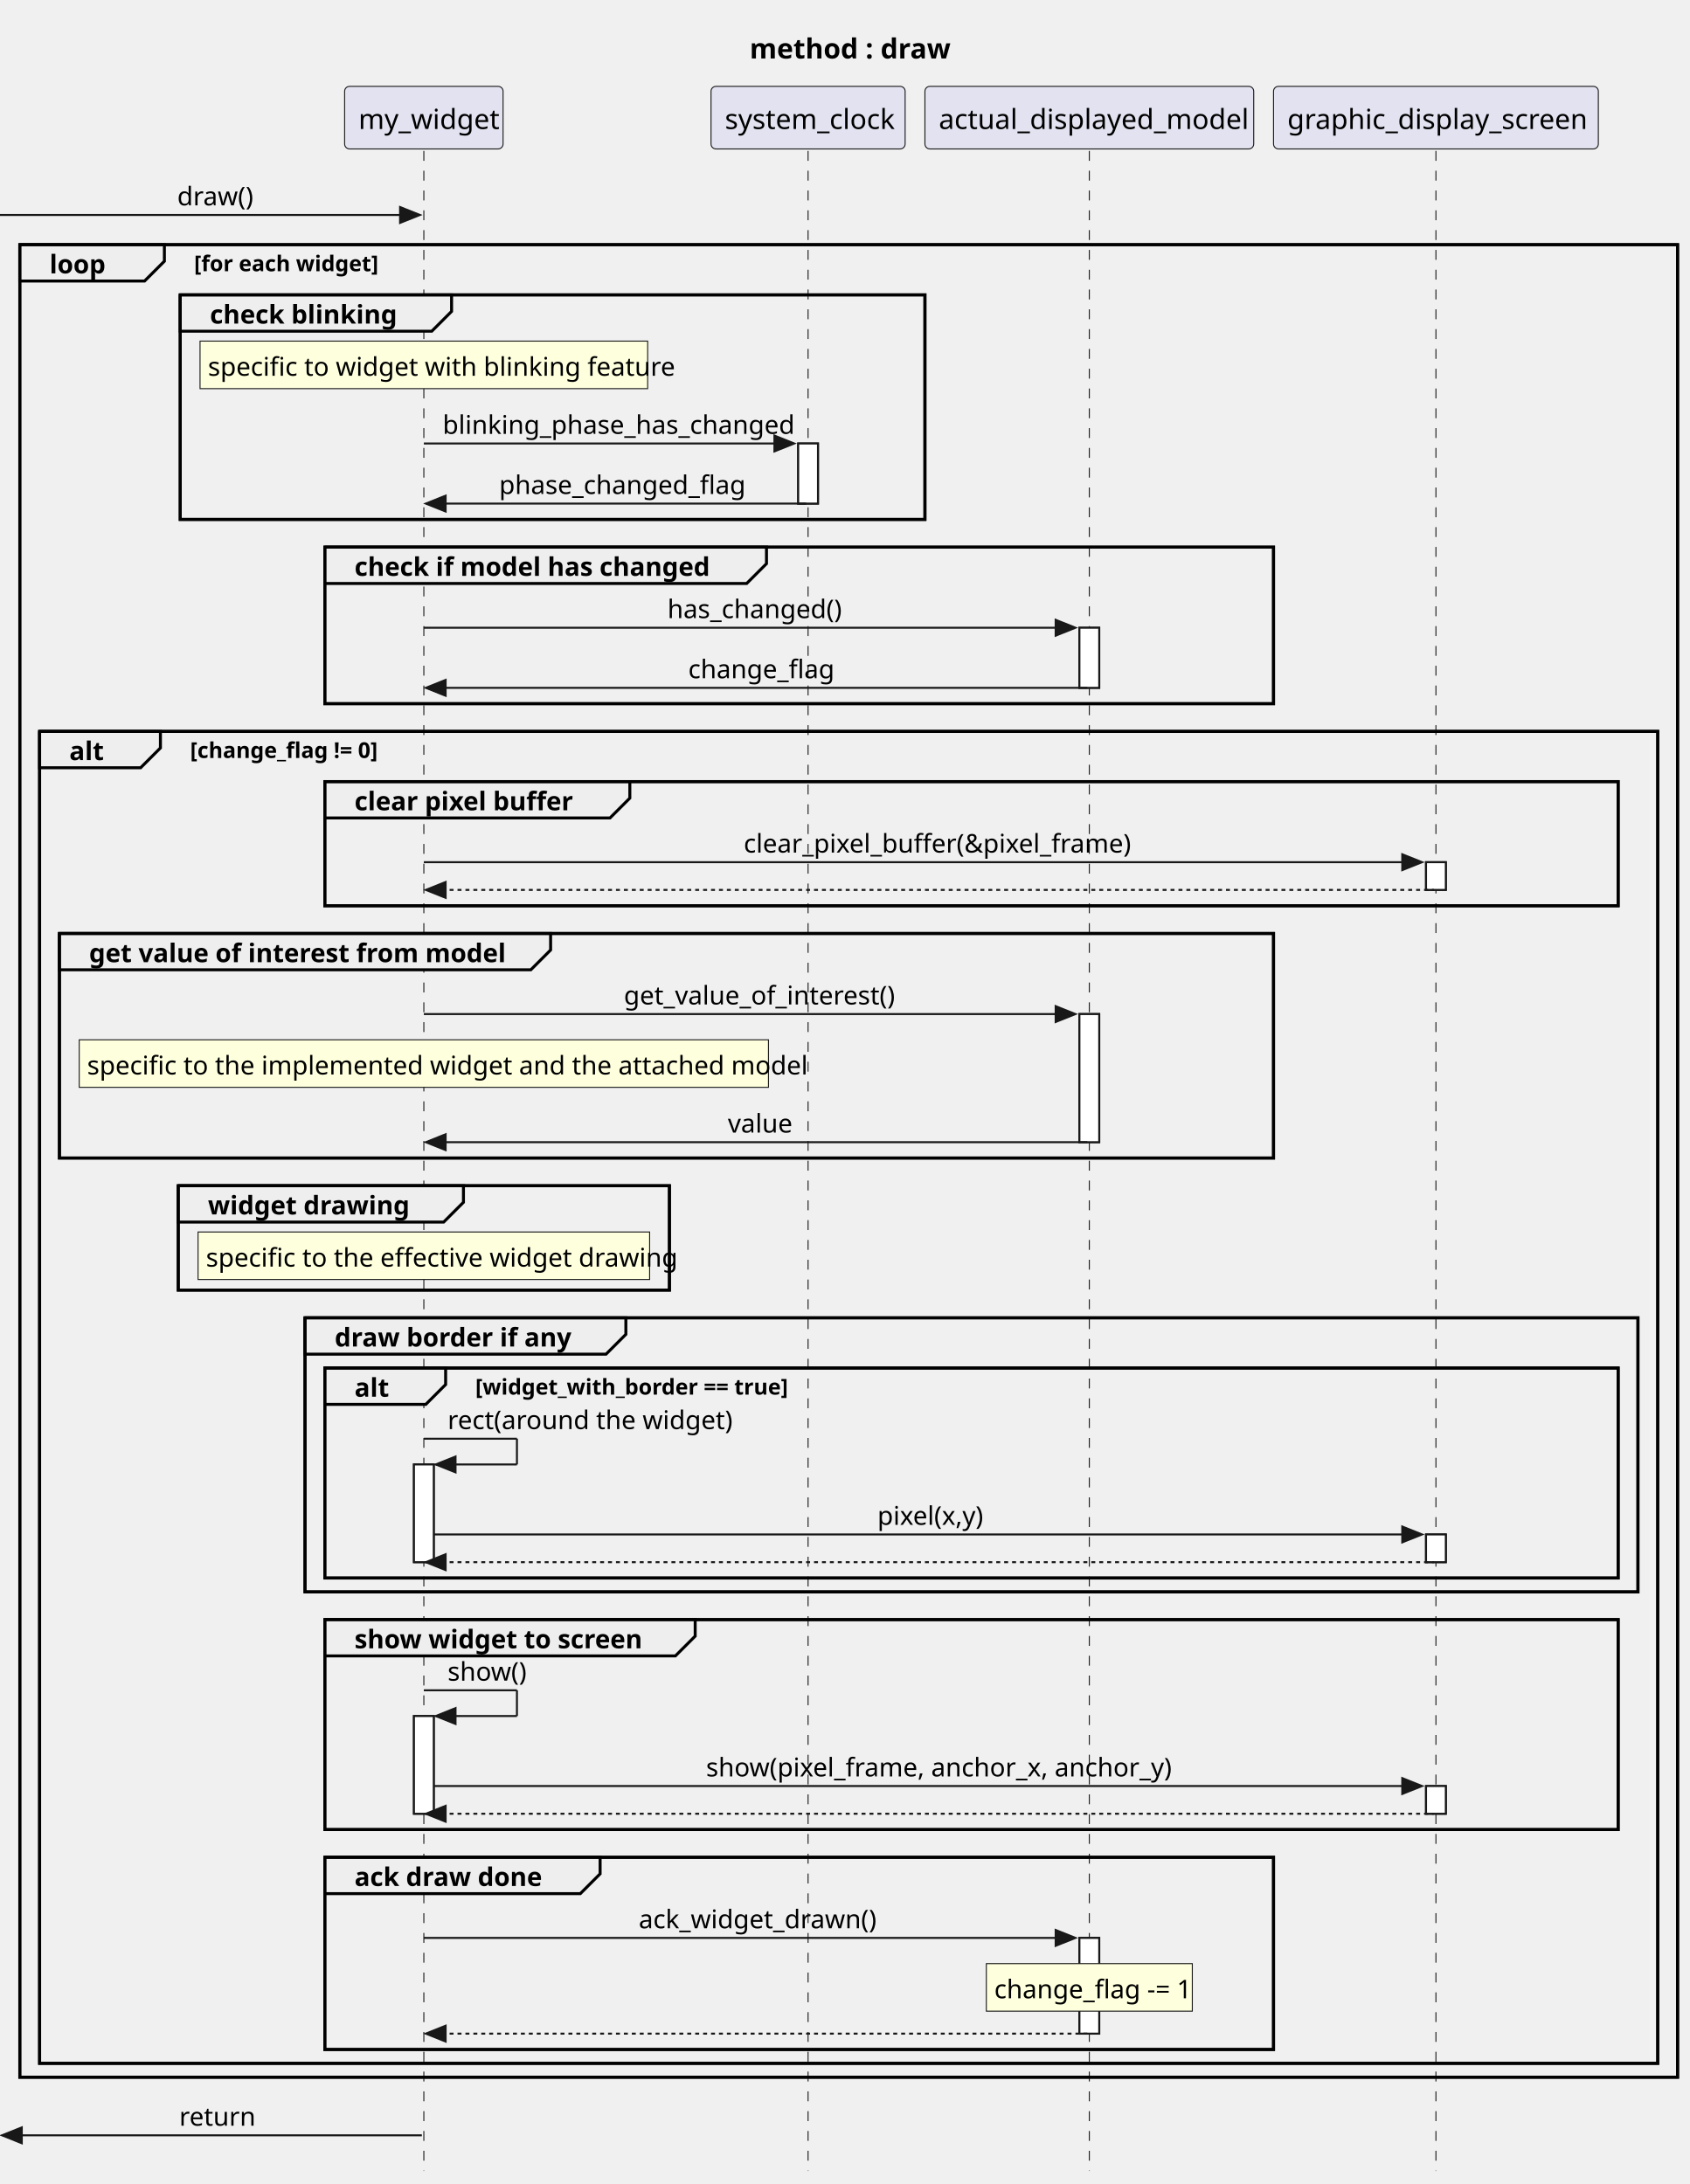
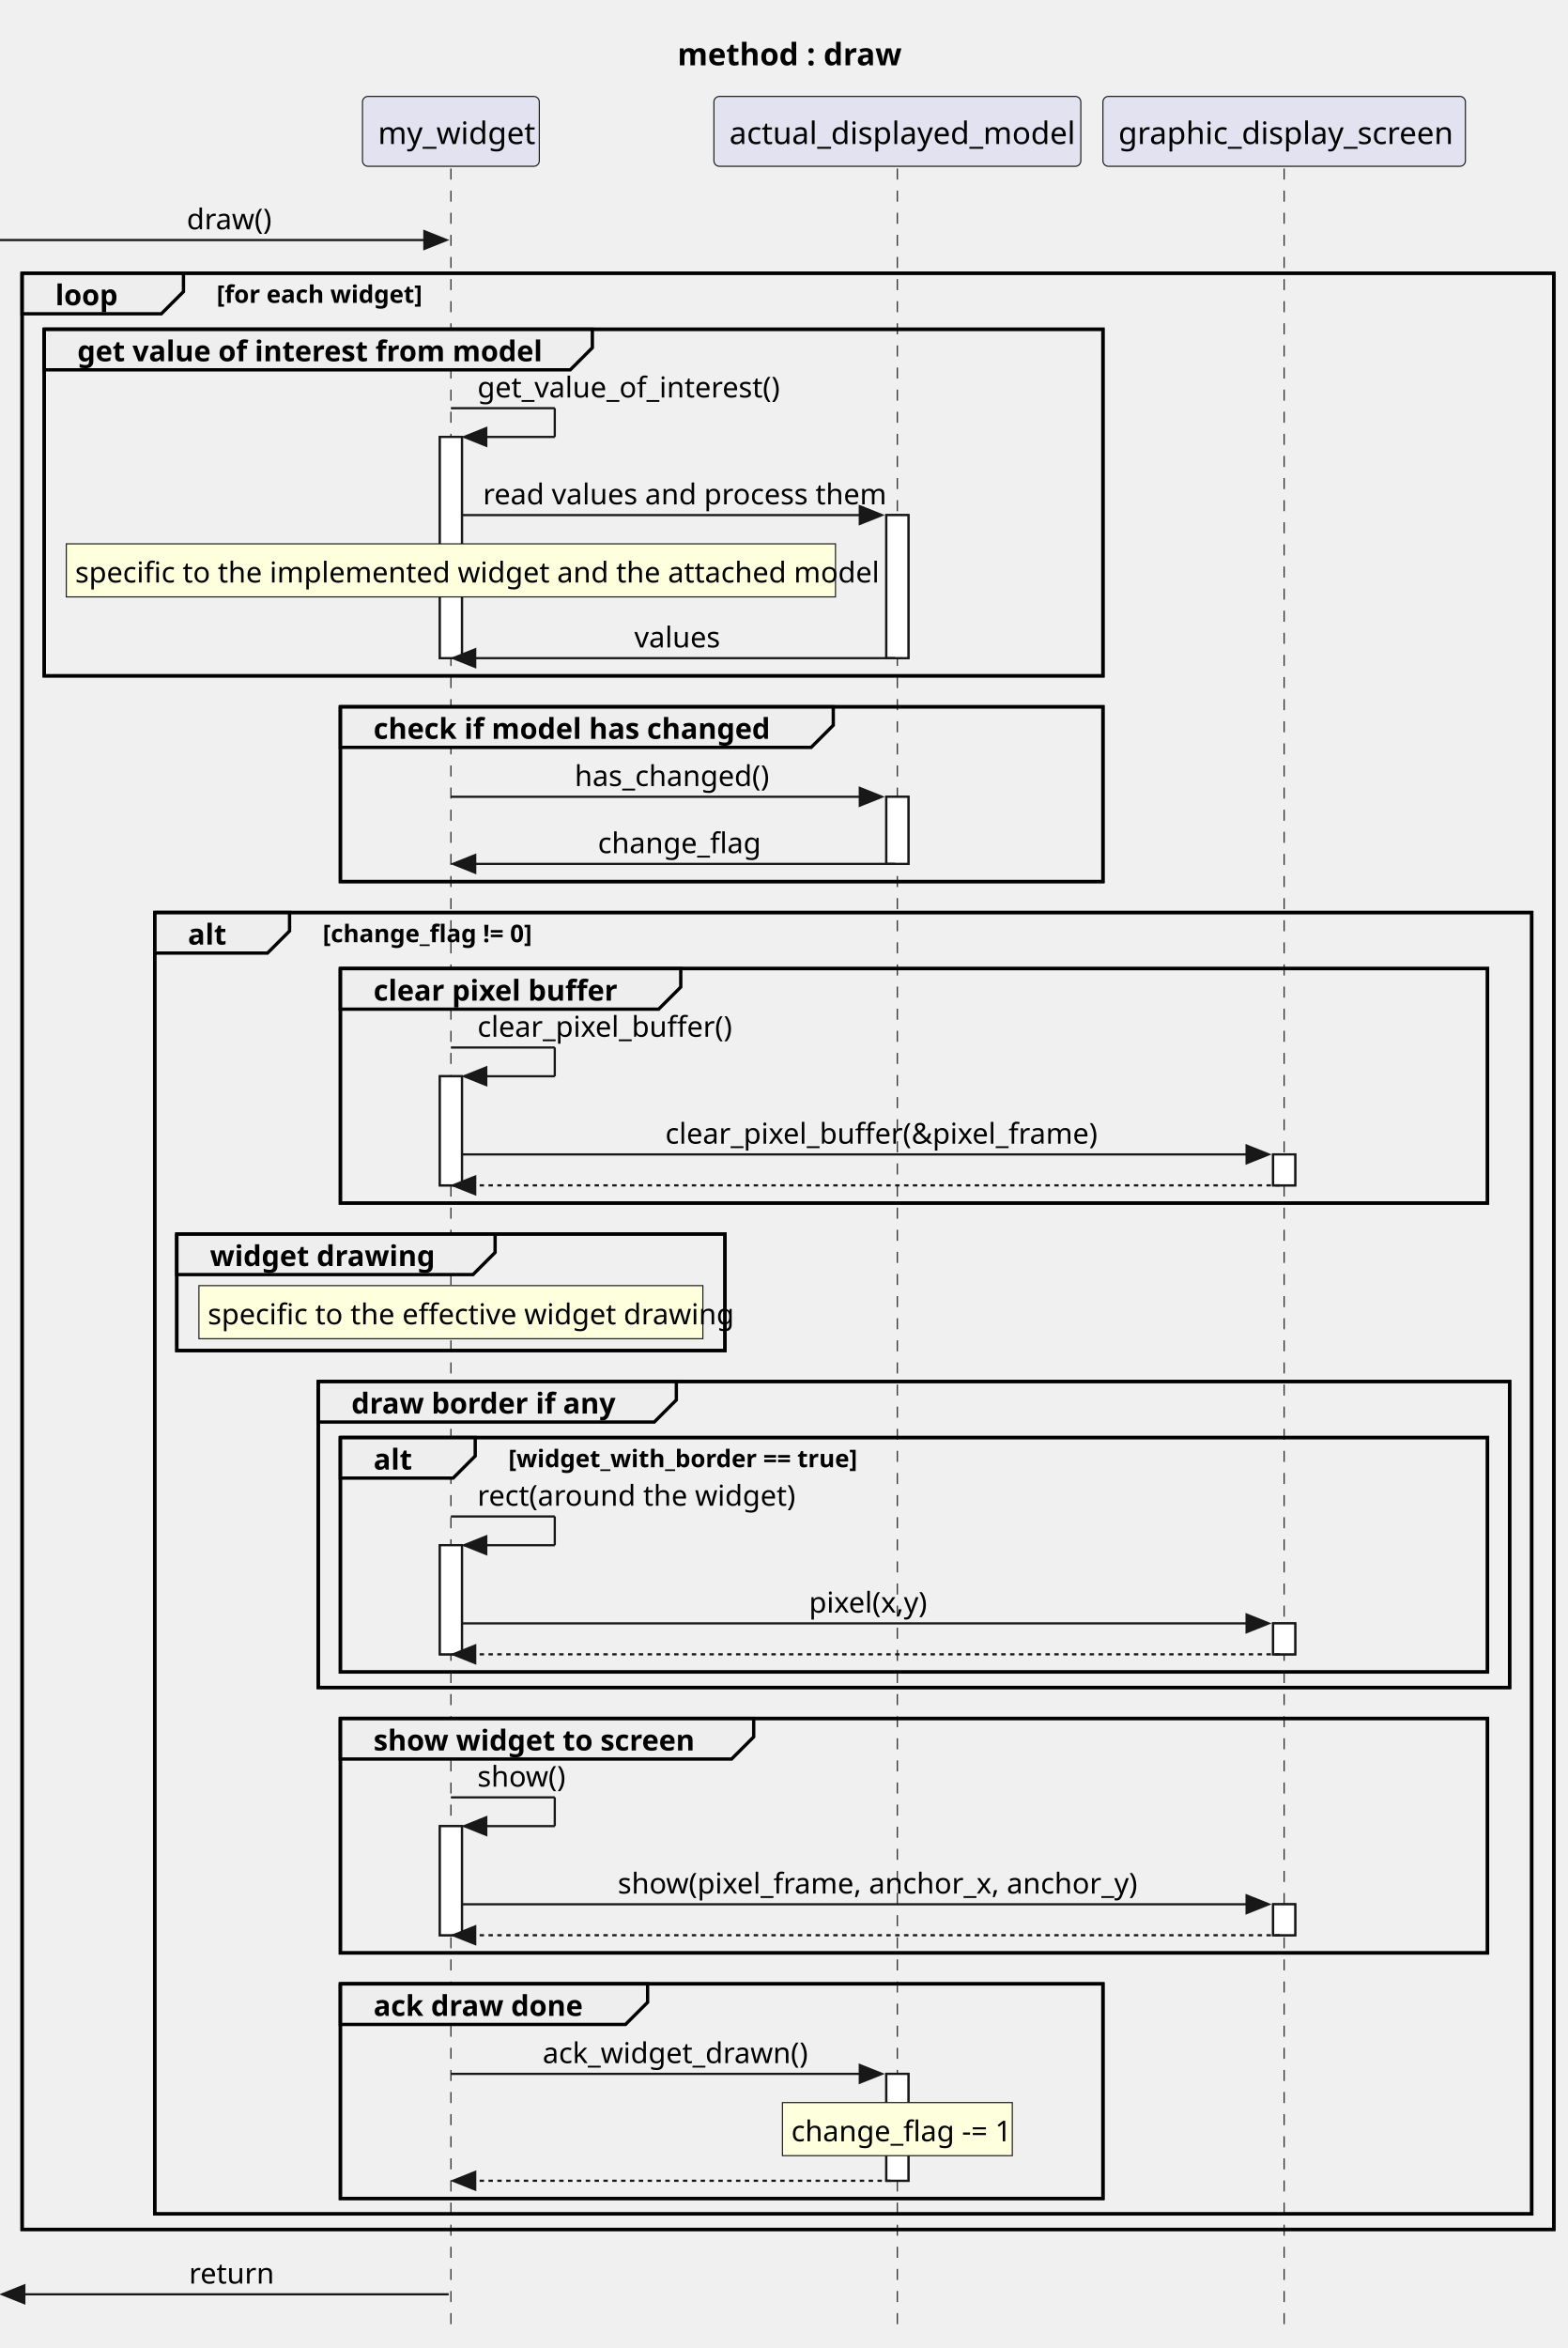
- <svg xmlns="http://www.w3.org/2000/svg" contentStyleType="text/css" height="1103px" preserveAspectRatio="none" style="width:853px;height:1103px;background:#FFFFFF;" version="1.1" viewBox="0 0 853 1103" width="853px" zoomAndPan="magnify">
+ <svg xmlns="http://www.w3.org/2000/svg" contentStyleType="text/css" height="1062px" preserveAspectRatio="none" style="width:709px;height:1062px;background:#FFFFFF;" version="1.1" viewBox="0 0 709 1062" width="709px" zoomAndPan="magnify">
  <defs />
  <g>
-     <text fill="#000000" font-family="sans-serif" font-size="14" font-weight="bold" lengthAdjust="spacing" textLength="99" x="378.5" y="29.533">method : draw</text>
-     <rect fill="#FFFFFF" height="49.352" style="stroke:#181818;stroke-width:1.0;" width="10" x="209" y="739.602" />
-     <rect fill="#FFFFFF" height="49.352" style="stroke:#181818;stroke-width:1.0;" width="10" x="209" y="866.656" />
-     <rect fill="#FFFFFF" height="30.352" style="stroke:#181818;stroke-width:1.0;" width="10" x="403" y="223.977" />
-     <rect fill="#FFFFFF" height="30.352" style="stroke:#181818;stroke-width:1.0;" width="10" x="545" y="317.031" />
-     <rect fill="#FFFFFF" height="64.703" style="stroke:#181818;stroke-width:1.0;" width="10" x="545" y="512.141" />
-     <rect fill="#FFFFFF" height="48.352" style="stroke:#181818;stroke-width:1.0;" width="10" x="545" y="978.711" />
-     <rect fill="#FFFFFF" height="14" style="stroke:#181818;stroke-width:1.0;" width="10" x="720" y="435.438" />
-     <rect fill="#FFFFFF" height="14" style="stroke:#181818;stroke-width:1.0;" width="10" x="720" y="774.953" />
-     <rect fill="#FFFFFF" height="14" style="stroke:#181818;stroke-width:1.0;" width="10" x="720" y="902.008" />
-     <rect fill="none" height="925.492" style="stroke:#000000;stroke-width:1.5;" width="837" x="10" y="123.57" />
-     <rect fill="none" height="113.406" style="stroke:#000000;stroke-width:1.5;" width="376" x="91" y="148.922" />
-     <rect fill="none" height="79.055" style="stroke:#000000;stroke-width:1.5;" width="479" x="164" y="276.328" />
-     <rect fill="none" height="672.68" style="stroke:#000000;stroke-width:1.5;" width="817" x="20" y="369.383" />
-     <rect fill="none" height="62.703" style="stroke:#000000;stroke-width:1.5;" width="653" x="164" y="394.734" />
-     <rect fill="none" height="113.406" style="stroke:#000000;stroke-width:1.5;" width="613" x="30" y="471.438" />
-     <rect fill="none" height="52.703" style="stroke:#000000;stroke-width:1.5;" width="248" x="90" y="598.844" />
-     <rect fill="none" height="138.406" style="stroke:#000000;stroke-width:1.5;" width="673" x="154" y="665.547" />
-     <rect fill="none" height="106.055" style="stroke:#000000;stroke-width:1.5;" width="653" x="164" y="690.898" />
-     <rect fill="none" height="106.055" style="stroke:#000000;stroke-width:1.5;" width="653" x="164" y="817.953" />
-     <rect fill="none" height="97.055" style="stroke:#000000;stroke-width:1.5;" width="479" x="164" y="938.008" />
-     <line style="stroke:#181818;stroke-width:0.5;stroke-dasharray:5.0,5.0;" x1="214" x2="214" y1="76.219" y2="1096.414" />
-     <line style="stroke:#181818;stroke-width:0.5;stroke-dasharray:5.0,5.0;" x1="408" x2="408" y1="76.219" y2="1096.414" />
-     <line style="stroke:#181818;stroke-width:0.5;stroke-dasharray:5.0,5.0;" x1="550" x2="550" y1="76.219" y2="1096.414" />
-     <line style="stroke:#181818;stroke-width:0.5;stroke-dasharray:5.0,5.0;" x1="725" x2="725" y1="76.219" y2="1096.414" />
-     <rect fill="#E2E2F0" height="31.609" rx="2.5" ry="2.5" style="stroke:#181818;stroke-width:0.5;" width="80" x="174" y="43.609" />
-     <text fill="#000000" font-family="sans-serif" font-size="14" lengthAdjust="spacing" textLength="66" x="181" y="65.143">my_widget</text>
-     <rect fill="#E2E2F0" height="31.609" rx="2.5" ry="2.5" style="stroke:#181818;stroke-width:0.5;" width="98" x="359" y="43.609" />
-     <text fill="#000000" font-family="sans-serif" font-size="14" lengthAdjust="spacing" textLength="84" x="366" y="65.143">system_clock</text>
-     <rect fill="#E2E2F0" height="31.609" rx="2.5" ry="2.5" style="stroke:#181818;stroke-width:0.5;" width="166" x="467" y="43.609" />
-     <text fill="#000000" font-family="sans-serif" font-size="14" lengthAdjust="spacing" textLength="152" x="474" y="65.143">actual_displayed_model</text>
-     <rect fill="#E2E2F0" height="31.609" rx="2.5" ry="2.5" style="stroke:#181818;stroke-width:0.5;" width="164" x="643" y="43.609" />
-     <text fill="#000000" font-family="sans-serif" font-size="14" lengthAdjust="spacing" textLength="150" x="650" y="65.143">graphic_display_screen</text>
-     <rect fill="#FFFFFF" height="49.352" style="stroke:#181818;stroke-width:1.0;" width="10" x="209" y="739.602" />
-     <rect fill="#FFFFFF" height="49.352" style="stroke:#181818;stroke-width:1.0;" width="10" x="209" y="866.656" />
-     <rect fill="#FFFFFF" height="30.352" style="stroke:#181818;stroke-width:1.0;" width="10" x="403" y="223.977" />
-     <rect fill="#FFFFFF" height="30.352" style="stroke:#181818;stroke-width:1.0;" width="10" x="545" y="317.031" />
-     <rect fill="#FFFFFF" height="64.703" style="stroke:#181818;stroke-width:1.0;" width="10" x="545" y="512.141" />
-     <rect fill="#FFFFFF" height="48.352" style="stroke:#181818;stroke-width:1.0;" width="10" x="545" y="978.711" />
-     <rect fill="#FFFFFF" height="14" style="stroke:#181818;stroke-width:1.0;" width="10" x="720" y="435.438" />
-     <rect fill="#FFFFFF" height="14" style="stroke:#181818;stroke-width:1.0;" width="10" x="720" y="774.953" />
-     <rect fill="#FFFFFF" height="14" style="stroke:#181818;stroke-width:1.0;" width="10" x="720" y="902.008" />
-     <polygon fill="#181818" points="202,104.57,212,108.57,202,112.57" style="stroke:#181818;stroke-width:1.0;" />
-     <line style="stroke:#181818;stroke-width:1.0;" x1="0" x2="208" y1="108.57" y2="108.57" />
-     <text fill="#000000" font-family="sans-serif" font-size="13" lengthAdjust="spacing" textLength="35" x="89.5" y="103.714">draw()</text>
+     <text fill="#000000" font-family="sans-serif" font-size="14" font-weight="bold" lengthAdjust="spacing" textLength="99" x="306.5" y="29.533">method : draw</text>
+     <rect fill="#FFFFFF" height="100.055" style="stroke:#181818;stroke-width:1.0;" width="10" x="199" y="197.625" />
+     <rect fill="#FFFFFF" height="49.352" style="stroke:#181818;stroke-width:1.0;" width="10" x="199" y="486.789" />
+     <rect fill="#FFFFFF" height="49.352" style="stroke:#181818;stroke-width:1.0;" width="10" x="199" y="698.898" />
+     <rect fill="#FFFFFF" height="49.352" style="stroke:#181818;stroke-width:1.0;" width="10" x="199" y="825.953" />
+     <rect fill="#FFFFFF" height="64.703" style="stroke:#181818;stroke-width:1.0;" width="10" x="401" y="232.977" />
+     <rect fill="#FFFFFF" height="30.352" style="stroke:#181818;stroke-width:1.0;" width="10" x="401" y="360.383" />
+     <rect fill="#FFFFFF" height="48.352" style="stroke:#181818;stroke-width:1.0;" width="10" x="401" y="938.008" />
+     <rect fill="#FFFFFF" height="14" style="stroke:#181818;stroke-width:1.0;" width="10" x="576" y="522.141" />
+     <rect fill="#FFFFFF" height="14" style="stroke:#181818;stroke-width:1.0;" width="10" x="576" y="734.25" />
+     <rect fill="#FFFFFF" height="14" style="stroke:#181818;stroke-width:1.0;" width="10" x="576" y="861.305" />
+     <rect fill="none" height="884.789" style="stroke:#000000;stroke-width:1.5;" width="693" x="10" y="123.57" />
+     <rect fill="none" height="156.758" style="stroke:#000000;stroke-width:1.5;" width="479" x="20" y="148.922" />
+     <rect fill="none" height="79.055" style="stroke:#000000;stroke-width:1.5;" width="345" x="154" y="319.68" />
+     <rect fill="none" height="588.625" style="stroke:#000000;stroke-width:1.5;" width="623" x="70" y="412.734" />
+     <rect fill="none" height="106.055" style="stroke:#000000;stroke-width:1.5;" width="519" x="154" y="438.086" />
+     <rect fill="none" height="52.703" style="stroke:#000000;stroke-width:1.5;" width="248" x="80" y="558.141" />
+     <rect fill="none" height="138.406" style="stroke:#000000;stroke-width:1.5;" width="539" x="144" y="624.844" />
+     <rect fill="none" height="106.055" style="stroke:#000000;stroke-width:1.5;" width="519" x="154" y="650.195" />
+     <rect fill="none" height="106.055" style="stroke:#000000;stroke-width:1.5;" width="519" x="154" y="777.25" />
+     <rect fill="none" height="97.055" style="stroke:#000000;stroke-width:1.5;" width="345" x="154" y="897.305" />
+     <line style="stroke:#181818;stroke-width:0.5;stroke-dasharray:5.0,5.0;" x1="204" x2="204" y1="76.219" y2="1055.711" />
+     <line style="stroke:#181818;stroke-width:0.5;stroke-dasharray:5.0,5.0;" x1="406" x2="406" y1="76.219" y2="1055.711" />
+     <line style="stroke:#181818;stroke-width:0.5;stroke-dasharray:5.0,5.0;" x1="581" x2="581" y1="76.219" y2="1055.711" />
+     <rect fill="#E2E2F0" height="31.609" rx="2.5" ry="2.5" style="stroke:#181818;stroke-width:0.5;" width="80" x="164" y="43.609" />
+     <text fill="#000000" font-family="sans-serif" font-size="14" lengthAdjust="spacing" textLength="66" x="171" y="65.143">my_widget</text>
+     <rect fill="#E2E2F0" height="31.609" rx="2.5" ry="2.5" style="stroke:#181818;stroke-width:0.5;" width="166" x="323" y="43.609" />
+     <text fill="#000000" font-family="sans-serif" font-size="14" lengthAdjust="spacing" textLength="152" x="330" y="65.143">actual_displayed_model</text>
+     <rect fill="#E2E2F0" height="31.609" rx="2.5" ry="2.5" style="stroke:#181818;stroke-width:0.5;" width="164" x="499" y="43.609" />
+     <text fill="#000000" font-family="sans-serif" font-size="14" lengthAdjust="spacing" textLength="150" x="506" y="65.143">graphic_display_screen</text>
+     <rect fill="#FFFFFF" height="100.055" style="stroke:#181818;stroke-width:1.0;" width="10" x="199" y="197.625" />
+     <rect fill="#FFFFFF" height="49.352" style="stroke:#181818;stroke-width:1.0;" width="10" x="199" y="486.789" />
+     <rect fill="#FFFFFF" height="49.352" style="stroke:#181818;stroke-width:1.0;" width="10" x="199" y="698.898" />
+     <rect fill="#FFFFFF" height="49.352" style="stroke:#181818;stroke-width:1.0;" width="10" x="199" y="825.953" />
+     <rect fill="#FFFFFF" height="64.703" style="stroke:#181818;stroke-width:1.0;" width="10" x="401" y="232.977" />
+     <rect fill="#FFFFFF" height="30.352" style="stroke:#181818;stroke-width:1.0;" width="10" x="401" y="360.383" />
+     <rect fill="#FFFFFF" height="48.352" style="stroke:#181818;stroke-width:1.0;" width="10" x="401" y="938.008" />
+     <rect fill="#FFFFFF" height="14" style="stroke:#181818;stroke-width:1.0;" width="10" x="576" y="522.141" />
+     <rect fill="#FFFFFF" height="14" style="stroke:#181818;stroke-width:1.0;" width="10" x="576" y="734.25" />
+     <rect fill="#FFFFFF" height="14" style="stroke:#181818;stroke-width:1.0;" width="10" x="576" y="861.305" />
+     <polygon fill="#181818" points="192,104.57,202,108.57,192,112.57" style="stroke:#181818;stroke-width:1.0;" />
+     <line style="stroke:#181818;stroke-width:1.0;" x1="0" x2="198" y1="108.57" y2="108.57" />
+     <text fill="#000000" font-family="sans-serif" font-size="13" lengthAdjust="spacing" textLength="35" x="84.5" y="103.714">draw()</text>
    <path d="M10,123.57 L83,123.57 L83,131.922 L73,141.922 L10,141.922 L10,123.57 " fill="#EEEEEE" style="stroke:#000000;stroke-width:1.5;" />
-     <rect fill="none" height="925.492" style="stroke:#000000;stroke-width:1.5;" width="837" x="10" y="123.57" />
+     <rect fill="none" height="884.789" style="stroke:#000000;stroke-width:1.5;" width="693" x="10" y="123.57" />
    <text fill="#000000" font-family="sans-serif" font-size="13" font-weight="bold" lengthAdjust="spacing" textLength="28" x="25" y="138.065">loop</text>
    <text fill="#000000" font-family="sans-serif" font-size="11" font-weight="bold" lengthAdjust="spacing" textLength="94" x="98" y="136.989">[for each widget]</text>
-     <path d="M91,148.922 L228,148.922 L228,157.273 L218,167.273 L91,167.273 L91,148.922 " fill="#EEEEEE" style="stroke:#000000;stroke-width:1.5;" />
-     <rect fill="none" height="113.406" style="stroke:#000000;stroke-width:1.5;" width="376" x="91" y="148.922" />
-     <text fill="#000000" font-family="sans-serif" font-size="13" font-weight="bold" lengthAdjust="spacing" textLength="92" x="106" y="163.417">check blinking</text>
-     <rect fill="#FEFFDD" height="24" style="stroke:#181818;stroke-width:0.5;" width="226" x="101" y="172.273" />
-     <text fill="#000000" font-family="sans-serif" font-size="13" lengthAdjust="spacing" textLength="218" x="105" y="189.769">specific to widget with blinking feature</text>
-     <polygon fill="#181818" points="391,219.977,401,223.977,391,227.977" style="stroke:#181818;stroke-width:1.0;" />
-     <line style="stroke:#181818;stroke-width:1.0;" x1="214" x2="397" y1="223.977" y2="223.977" />
-     <text fill="#000000" font-family="sans-serif" font-size="13" lengthAdjust="spacing" textLength="170" x="223.5" y="219.12">blinking_phase_has_changed</text>
-     <polygon fill="#181818" points="225,250.328,215,254.328,225,258.328" style="stroke:#181818;stroke-width:1.0;" />
-     <line style="stroke:#181818;stroke-width:1.0;" x1="219" x2="407" y1="254.328" y2="254.328" />
-     <text fill="#000000" font-family="sans-serif" font-size="13" lengthAdjust="spacing" textLength="118" x="252" y="249.472">phase_changed_flag</text>
-     <path d="M164,276.328 L387,276.328 L387,284.68 L377,294.68 L164,294.68 L164,276.328 " fill="#EEEEEE" style="stroke:#000000;stroke-width:1.5;" />
-     <rect fill="none" height="79.055" style="stroke:#000000;stroke-width:1.5;" width="479" x="164" y="276.328" />
-     <text fill="#000000" font-family="sans-serif" font-size="13" font-weight="bold" lengthAdjust="spacing" textLength="178" x="179" y="290.823">check if model has changed</text>
-     <polygon fill="#181818" points="533,313.031,543,317.031,533,321.031" style="stroke:#181818;stroke-width:1.0;" />
-     <line style="stroke:#181818;stroke-width:1.0;" x1="214" x2="539" y1="317.031" y2="317.031" />
-     <text fill="#000000" font-family="sans-serif" font-size="13" lengthAdjust="spacing" textLength="85" x="337" y="312.175">has_changed()</text>
-     <polygon fill="#181818" points="225,343.383,215,347.383,225,351.383" style="stroke:#181818;stroke-width:1.0;" />
-     <line style="stroke:#181818;stroke-width:1.0;" x1="219" x2="549" y1="347.383" y2="347.383" />
-     <text fill="#000000" font-family="sans-serif" font-size="13" lengthAdjust="spacing" textLength="69" x="347.5" y="342.526">change_flag</text>
-     <path d="M20,369.383 L81,369.383 L81,377.734 L71,387.734 L20,387.734 L20,369.383 " fill="#EEEEEE" style="stroke:#000000;stroke-width:1.5;" />
-     <rect fill="none" height="672.68" style="stroke:#000000;stroke-width:1.5;" width="817" x="20" y="369.383" />
-     <text fill="#000000" font-family="sans-serif" font-size="13" font-weight="bold" lengthAdjust="spacing" textLength="16" x="35" y="383.878">alt</text>
-     <text fill="#000000" font-family="sans-serif" font-size="11" font-weight="bold" lengthAdjust="spacing" textLength="95" x="96" y="382.802">[change_flag != 0]</text>
-     <path d="M164,394.734 L318,394.734 L318,403.086 L308,413.086 L164,413.086 L164,394.734 " fill="#EEEEEE" style="stroke:#000000;stroke-width:1.5;" />
-     <rect fill="none" height="62.703" style="stroke:#000000;stroke-width:1.5;" width="653" x="164" y="394.734" />
-     <text fill="#000000" font-family="sans-serif" font-size="13" font-weight="bold" lengthAdjust="spacing" textLength="109" x="179" y="409.229">clear pixel buffer</text>
-     <polygon fill="#181818" points="708,431.438,718,435.438,708,439.438" style="stroke:#181818;stroke-width:1.0;" />
-     <line style="stroke:#181818;stroke-width:1.0;" x1="214" x2="714" y1="435.438" y2="435.438" />
-     <text fill="#000000" font-family="sans-serif" font-size="13" lengthAdjust="spacing" textLength="183" x="375.5" y="430.581">clear_pixel_buffer(&amp;pixel_frame)</text>
-     <polygon fill="#181818" points="225,445.438,215,449.438,225,453.438" style="stroke:#181818;stroke-width:1.0;" />
-     <line style="stroke:#181818;stroke-width:1.0;stroke-dasharray:2.0,2.0;" x1="219" x2="724" y1="449.438" y2="449.438" />
-     <path d="M30,471.438 L278,471.438 L278,479.789 L268,489.789 L30,489.789 L30,471.438 " fill="#EEEEEE" style="stroke:#000000;stroke-width:1.5;" />
-     <rect fill="none" height="113.406" style="stroke:#000000;stroke-width:1.5;" width="613" x="30" y="471.438" />
-     <text fill="#000000" font-family="sans-serif" font-size="13" font-weight="bold" lengthAdjust="spacing" textLength="203" x="45" y="485.933">get value of interest from model</text>
-     <polygon fill="#181818" points="533,508.141,543,512.141,533,516.141" style="stroke:#181818;stroke-width:1.0;" />
-     <line style="stroke:#181818;stroke-width:1.0;" x1="214" x2="539" y1="512.141" y2="512.141" />
-     <text fill="#000000" font-family="sans-serif" font-size="13" lengthAdjust="spacing" textLength="129" x="315" y="507.284">get_value_of_interest()</text>
-     <rect fill="#FEFFDD" height="24" style="stroke:#181818;stroke-width:0.5;" width="348" x="40" y="525.141" />
-     <text fill="#000000" font-family="sans-serif" font-size="13" lengthAdjust="spacing" textLength="340" x="44" y="542.636">specific to the implemented widget and the attached model</text>
-     <polygon fill="#181818" points="225,572.844,215,576.844,225,580.844" style="stroke:#181818;stroke-width:1.0;" />
-     <line style="stroke:#181818;stroke-width:1.0;" x1="219" x2="549" y1="576.844" y2="576.844" />
-     <text fill="#000000" font-family="sans-serif" font-size="13" lengthAdjust="spacing" textLength="29" x="367.5" y="571.987">value</text>
-     <path d="M90,598.844 L234,598.844 L234,607.195 L224,617.195 L90,617.195 L90,598.844 " fill="#EEEEEE" style="stroke:#000000;stroke-width:1.5;" />
-     <rect fill="none" height="52.703" style="stroke:#000000;stroke-width:1.5;" width="248" x="90" y="598.844" />
-     <text fill="#000000" font-family="sans-serif" font-size="13" font-weight="bold" lengthAdjust="spacing" textLength="99" x="105" y="613.339">widget drawing</text>
-     <rect fill="#FEFFDD" height="24" style="stroke:#181818;stroke-width:0.5;" width="228" x="100" y="622.195" />
-     <text fill="#000000" font-family="sans-serif" font-size="13" lengthAdjust="spacing" textLength="220" x="104" y="639.69">specific to the effective widget drawing</text>
-     <path d="M154,665.547 L316,665.547 L316,673.898 L306,683.898 L154,683.898 L154,665.547 " fill="#EEEEEE" style="stroke:#000000;stroke-width:1.5;" />
-     <rect fill="none" height="138.406" style="stroke:#000000;stroke-width:1.5;" width="673" x="154" y="665.547" />
-     <text fill="#000000" font-family="sans-serif" font-size="13" font-weight="bold" lengthAdjust="spacing" textLength="117" x="169" y="680.042">draw border if any</text>
-     <path d="M164,690.898 L225,690.898 L225,699.25 L215,709.25 L164,709.25 L164,690.898 " fill="#EEEEEE" style="stroke:#000000;stroke-width:1.5;" />
-     <rect fill="none" height="106.055" style="stroke:#000000;stroke-width:1.5;" width="653" x="164" y="690.898" />
-     <text fill="#000000" font-family="sans-serif" font-size="13" font-weight="bold" lengthAdjust="spacing" textLength="16" x="179" y="705.394">alt</text>
-     <text fill="#000000" font-family="sans-serif" font-size="11" font-weight="bold" lengthAdjust="spacing" textLength="161" x="240" y="704.317">[widget_with_border == true]</text>
-     <line style="stroke:#181818;stroke-width:1.0;" x1="214" x2="261" y1="726.602" y2="726.602" />
-     <line style="stroke:#181818;stroke-width:1.0;" x1="261" x2="261" y1="726.602" y2="739.602" />
-     <line style="stroke:#181818;stroke-width:1.0;" x1="220" x2="261" y1="739.602" y2="739.602" />
-     <polygon fill="#181818" points="230,735.602,220,739.602,230,743.602" style="stroke:#181818;stroke-width:1.0;" />
-     <text fill="#000000" font-family="sans-serif" font-size="13" lengthAdjust="spacing" textLength="132" x="226" y="721.745">rect(around the widget)</text>
-     <polygon fill="#181818" points="708,770.953,718,774.953,708,778.953" style="stroke:#181818;stroke-width:1.0;" />
-     <line style="stroke:#181818;stroke-width:1.0;" x1="219" x2="714" y1="774.953" y2="774.953" />
-     <text fill="#000000" font-family="sans-serif" font-size="13" lengthAdjust="spacing" textLength="53" x="443" y="770.097">pixel(x,y)</text>
-     <polygon fill="#181818" points="225,784.953,215,788.953,225,792.953" style="stroke:#181818;stroke-width:1.0;" />
-     <line style="stroke:#181818;stroke-width:1.0;stroke-dasharray:2.0,2.0;" x1="219" x2="724" y1="788.953" y2="788.953" />
-     <path d="M164,817.953 L351,817.953 L351,826.305 L341,836.305 L164,836.305 L164,817.953 " fill="#EEEEEE" style="stroke:#000000;stroke-width:1.5;" />
-     <rect fill="none" height="106.055" style="stroke:#000000;stroke-width:1.5;" width="653" x="164" y="817.953" />
-     <text fill="#000000" font-family="sans-serif" font-size="13" font-weight="bold" lengthAdjust="spacing" textLength="142" x="179" y="832.448">show widget to screen</text>
-     <line style="stroke:#181818;stroke-width:1.0;" x1="214" x2="261" y1="853.656" y2="853.656" />
-     <line style="stroke:#181818;stroke-width:1.0;" x1="261" x2="261" y1="853.656" y2="866.656" />
-     <line style="stroke:#181818;stroke-width:1.0;" x1="220" x2="261" y1="866.656" y2="866.656" />
-     <polygon fill="#181818" points="230,862.656,220,866.656,230,870.656" style="stroke:#181818;stroke-width:1.0;" />
-     <text fill="#000000" font-family="sans-serif" font-size="13" lengthAdjust="spacing" textLength="38" x="226" y="848.8">show()</text>
-     <polygon fill="#181818" points="708,898.008,718,902.008,708,906.008" style="stroke:#181818;stroke-width:1.0;" />
-     <line style="stroke:#181818;stroke-width:1.0;" x1="219" x2="714" y1="902.008" y2="902.008" />
-     <text fill="#000000" font-family="sans-serif" font-size="13" lengthAdjust="spacing" textLength="226" x="356.5" y="897.151">show(pixel_frame, anchor_x, anchor_y)</text>
-     <polygon fill="#181818" points="225,912.008,215,916.008,225,920.008" style="stroke:#181818;stroke-width:1.0;" />
-     <line style="stroke:#181818;stroke-width:1.0;stroke-dasharray:2.0,2.0;" x1="219" x2="724" y1="916.008" y2="916.008" />
-     <path d="M164,938.008 L303,938.008 L303,946.359 L293,956.359 L164,956.359 L164,938.008 " fill="#EEEEEE" style="stroke:#000000;stroke-width:1.5;" />
-     <rect fill="none" height="97.055" style="stroke:#000000;stroke-width:1.5;" width="479" x="164" y="938.008" />
-     <text fill="#000000" font-family="sans-serif" font-size="13" font-weight="bold" lengthAdjust="spacing" textLength="94" x="179" y="952.503">ack draw done</text>
-     <polygon fill="#181818" points="533,974.711,543,978.711,533,982.711" style="stroke:#181818;stroke-width:1.0;" />
-     <line style="stroke:#181818;stroke-width:1.0;" x1="214" x2="539" y1="978.711" y2="978.711" />
-     <text fill="#000000" font-family="sans-serif" font-size="13" lengthAdjust="spacing" textLength="114" x="322.5" y="973.855">ack_widget_drawn()</text>
-     <rect fill="#FEFFDD" height="24" style="stroke:#181818;stroke-width:0.5;" width="104" x="498" y="991.711" />
-     <text fill="#000000" font-family="sans-serif" font-size="13" lengthAdjust="spacing" textLength="96" x="502" y="1009.206">change_flag -= 1</text>
-     <polygon fill="#181818" points="225,1023.062,215,1027.062,225,1031.062" style="stroke:#181818;stroke-width:1.0;" />
-     <line style="stroke:#181818;stroke-width:1.0;stroke-dasharray:2.0,2.0;" x1="219" x2="549" y1="1027.062" y2="1027.062" />
-     <polygon fill="#181818" points="11,1074.414,1,1078.414,11,1082.414" style="stroke:#181818;stroke-width:1.0;" />
-     <line style="stroke:#181818;stroke-width:1.0;" x1="5" x2="213" y1="1078.414" y2="1078.414" />
-     <text fill="#000000" font-family="sans-serif" font-size="13" lengthAdjust="spacing" textLength="33" x="90.5" y="1073.558">return</text>
+     <path d="M20,148.922 L268,148.922 L268,157.273 L258,167.273 L20,167.273 L20,148.922 " fill="#EEEEEE" style="stroke:#000000;stroke-width:1.5;" />
+     <rect fill="none" height="156.758" style="stroke:#000000;stroke-width:1.5;" width="479" x="20" y="148.922" />
+     <text fill="#000000" font-family="sans-serif" font-size="13" font-weight="bold" lengthAdjust="spacing" textLength="203" x="35" y="163.417">get value of interest from model</text>
+     <line style="stroke:#181818;stroke-width:1.0;" x1="204" x2="251" y1="184.625" y2="184.625" />
+     <line style="stroke:#181818;stroke-width:1.0;" x1="251" x2="251" y1="184.625" y2="197.625" />
+     <line style="stroke:#181818;stroke-width:1.0;" x1="210" x2="251" y1="197.625" y2="197.625" />
+     <polygon fill="#181818" points="220,193.625,210,197.625,220,201.625" style="stroke:#181818;stroke-width:1.0;" />
+     <text fill="#000000" font-family="sans-serif" font-size="13" lengthAdjust="spacing" textLength="129" x="216" y="179.769">get_value_of_interest()</text>
+     <polygon fill="#181818" points="389,228.977,399,232.977,389,236.977" style="stroke:#181818;stroke-width:1.0;" />
+     <line style="stroke:#181818;stroke-width:1.0;" x1="209" x2="395" y1="232.977" y2="232.977" />
+     <text fill="#000000" font-family="sans-serif" font-size="13" lengthAdjust="spacing" textLength="173" x="218.5" y="228.12">read values and process them</text>
+     <rect fill="#FEFFDD" height="24" style="stroke:#181818;stroke-width:0.5;" width="348" x="30" y="245.977" />
+     <text fill="#000000" font-family="sans-serif" font-size="13" lengthAdjust="spacing" textLength="340" x="34" y="263.472">specific to the implemented widget and the attached model</text>
+     <polygon fill="#181818" points="215,293.68,205,297.68,215,301.68" style="stroke:#181818;stroke-width:1.0;" />
+     <line style="stroke:#181818;stroke-width:1.0;" x1="209" x2="405" y1="297.68" y2="297.68" />
+     <text fill="#000000" font-family="sans-serif" font-size="13" lengthAdjust="spacing" textLength="36" x="287" y="292.823">values</text>
+     <path d="M154,319.68 L377,319.68 L377,328.031 L367,338.031 L154,338.031 L154,319.68 " fill="#EEEEEE" style="stroke:#000000;stroke-width:1.5;" />
+     <rect fill="none" height="79.055" style="stroke:#000000;stroke-width:1.5;" width="345" x="154" y="319.68" />
+     <text fill="#000000" font-family="sans-serif" font-size="13" font-weight="bold" lengthAdjust="spacing" textLength="178" x="169" y="334.175">check if model has changed</text>
+     <polygon fill="#181818" points="389,356.383,399,360.383,389,364.383" style="stroke:#181818;stroke-width:1.0;" />
+     <line style="stroke:#181818;stroke-width:1.0;" x1="204" x2="395" y1="360.383" y2="360.383" />
+     <text fill="#000000" font-family="sans-serif" font-size="13" lengthAdjust="spacing" textLength="85" x="260" y="355.526">has_changed()</text>
+     <polygon fill="#181818" points="215,386.734,205,390.734,215,394.734" style="stroke:#181818;stroke-width:1.0;" />
+     <line style="stroke:#181818;stroke-width:1.0;" x1="209" x2="405" y1="390.734" y2="390.734" />
+     <text fill="#000000" font-family="sans-serif" font-size="13" lengthAdjust="spacing" textLength="69" x="270.5" y="385.878">change_flag</text>
+     <path d="M70,412.734 L131,412.734 L131,421.086 L121,431.086 L70,431.086 L70,412.734 " fill="#EEEEEE" style="stroke:#000000;stroke-width:1.5;" />
+     <rect fill="none" height="588.625" style="stroke:#000000;stroke-width:1.5;" width="623" x="70" y="412.734" />
+     <text fill="#000000" font-family="sans-serif" font-size="13" font-weight="bold" lengthAdjust="spacing" textLength="16" x="85" y="427.229">alt</text>
+     <text fill="#000000" font-family="sans-serif" font-size="11" font-weight="bold" lengthAdjust="spacing" textLength="95" x="146" y="426.153">[change_flag != 0]</text>
+     <path d="M154,438.086 L308,438.086 L308,446.438 L298,456.438 L154,456.438 L154,438.086 " fill="#EEEEEE" style="stroke:#000000;stroke-width:1.5;" />
+     <rect fill="none" height="106.055" style="stroke:#000000;stroke-width:1.5;" width="519" x="154" y="438.086" />
+     <text fill="#000000" font-family="sans-serif" font-size="13" font-weight="bold" lengthAdjust="spacing" textLength="109" x="169" y="452.581">clear pixel buffer</text>
+     <line style="stroke:#181818;stroke-width:1.0;" x1="204" x2="251" y1="473.789" y2="473.789" />
+     <line style="stroke:#181818;stroke-width:1.0;" x1="251" x2="251" y1="473.789" y2="486.789" />
+     <line style="stroke:#181818;stroke-width:1.0;" x1="210" x2="251" y1="486.789" y2="486.789" />
+     <polygon fill="#181818" points="220,482.789,210,486.789,220,490.789" style="stroke:#181818;stroke-width:1.0;" />
+     <text fill="#000000" font-family="sans-serif" font-size="13" lengthAdjust="spacing" textLength="108" x="216" y="468.933">clear_pixel_buffer()</text>
+     <polygon fill="#181818" points="564,518.141,574,522.141,564,526.141" style="stroke:#181818;stroke-width:1.0;" />
+     <line style="stroke:#181818;stroke-width:1.0;" x1="209" x2="570" y1="522.141" y2="522.141" />
+     <text fill="#000000" font-family="sans-serif" font-size="13" lengthAdjust="spacing" textLength="183" x="301" y="517.284">clear_pixel_buffer(&amp;pixel_frame)</text>
+     <polygon fill="#181818" points="215,532.141,205,536.141,215,540.141" style="stroke:#181818;stroke-width:1.0;" />
+     <line style="stroke:#181818;stroke-width:1.0;stroke-dasharray:2.0,2.0;" x1="209" x2="580" y1="536.141" y2="536.141" />
+     <path d="M80,558.141 L224,558.141 L224,566.492 L214,576.492 L80,576.492 L80,558.141 " fill="#EEEEEE" style="stroke:#000000;stroke-width:1.5;" />
+     <rect fill="none" height="52.703" style="stroke:#000000;stroke-width:1.5;" width="248" x="80" y="558.141" />
+     <text fill="#000000" font-family="sans-serif" font-size="13" font-weight="bold" lengthAdjust="spacing" textLength="99" x="95" y="572.636">widget drawing</text>
+     <rect fill="#FEFFDD" height="24" style="stroke:#181818;stroke-width:0.5;" width="228" x="90" y="581.492" />
+     <text fill="#000000" font-family="sans-serif" font-size="13" lengthAdjust="spacing" textLength="220" x="94" y="598.987">specific to the effective widget drawing</text>
+     <path d="M144,624.844 L306,624.844 L306,633.195 L296,643.195 L144,643.195 L144,624.844 " fill="#EEEEEE" style="stroke:#000000;stroke-width:1.5;" />
+     <rect fill="none" height="138.406" style="stroke:#000000;stroke-width:1.5;" width="539" x="144" y="624.844" />
+     <text fill="#000000" font-family="sans-serif" font-size="13" font-weight="bold" lengthAdjust="spacing" textLength="117" x="159" y="639.339">draw border if any</text>
+     <path d="M154,650.195 L215,650.195 L215,658.547 L205,668.547 L154,668.547 L154,650.195 " fill="#EEEEEE" style="stroke:#000000;stroke-width:1.5;" />
+     <rect fill="none" height="106.055" style="stroke:#000000;stroke-width:1.5;" width="519" x="154" y="650.195" />
+     <text fill="#000000" font-family="sans-serif" font-size="13" font-weight="bold" lengthAdjust="spacing" textLength="16" x="169" y="664.69">alt</text>
+     <text fill="#000000" font-family="sans-serif" font-size="11" font-weight="bold" lengthAdjust="spacing" textLength="161" x="230" y="663.614">[widget_with_border == true]</text>
+     <line style="stroke:#181818;stroke-width:1.0;" x1="204" x2="251" y1="685.898" y2="685.898" />
+     <line style="stroke:#181818;stroke-width:1.0;" x1="251" x2="251" y1="685.898" y2="698.898" />
+     <line style="stroke:#181818;stroke-width:1.0;" x1="210" x2="251" y1="698.898" y2="698.898" />
+     <polygon fill="#181818" points="220,694.898,210,698.898,220,702.898" style="stroke:#181818;stroke-width:1.0;" />
+     <text fill="#000000" font-family="sans-serif" font-size="13" lengthAdjust="spacing" textLength="132" x="216" y="681.042">rect(around the widget)</text>
+     <polygon fill="#181818" points="564,730.25,574,734.25,564,738.25" style="stroke:#181818;stroke-width:1.0;" />
+     <line style="stroke:#181818;stroke-width:1.0;" x1="209" x2="570" y1="734.25" y2="734.25" />
+     <text fill="#000000" font-family="sans-serif" font-size="13" lengthAdjust="spacing" textLength="53" x="366" y="729.394">pixel(x,y)</text>
+     <polygon fill="#181818" points="215,744.25,205,748.25,215,752.25" style="stroke:#181818;stroke-width:1.0;" />
+     <line style="stroke:#181818;stroke-width:1.0;stroke-dasharray:2.0,2.0;" x1="209" x2="580" y1="748.25" y2="748.25" />
+     <path d="M154,777.25 L341,777.25 L341,785.602 L331,795.602 L154,795.602 L154,777.25 " fill="#EEEEEE" style="stroke:#000000;stroke-width:1.5;" />
+     <rect fill="none" height="106.055" style="stroke:#000000;stroke-width:1.5;" width="519" x="154" y="777.25" />
+     <text fill="#000000" font-family="sans-serif" font-size="13" font-weight="bold" lengthAdjust="spacing" textLength="142" x="169" y="791.745">show widget to screen</text>
+     <line style="stroke:#181818;stroke-width:1.0;" x1="204" x2="251" y1="812.953" y2="812.953" />
+     <line style="stroke:#181818;stroke-width:1.0;" x1="251" x2="251" y1="812.953" y2="825.953" />
+     <line style="stroke:#181818;stroke-width:1.0;" x1="210" x2="251" y1="825.953" y2="825.953" />
+     <polygon fill="#181818" points="220,821.953,210,825.953,220,829.953" style="stroke:#181818;stroke-width:1.0;" />
+     <text fill="#000000" font-family="sans-serif" font-size="13" lengthAdjust="spacing" textLength="38" x="216" y="808.097">show()</text>
+     <polygon fill="#181818" points="564,857.305,574,861.305,564,865.305" style="stroke:#181818;stroke-width:1.0;" />
+     <line style="stroke:#181818;stroke-width:1.0;" x1="209" x2="570" y1="861.305" y2="861.305" />
+     <text fill="#000000" font-family="sans-serif" font-size="13" lengthAdjust="spacing" textLength="226" x="279.5" y="856.448">show(pixel_frame, anchor_x, anchor_y)</text>
+     <polygon fill="#181818" points="215,871.305,205,875.305,215,879.305" style="stroke:#181818;stroke-width:1.0;" />
+     <line style="stroke:#181818;stroke-width:1.0;stroke-dasharray:2.0,2.0;" x1="209" x2="580" y1="875.305" y2="875.305" />
+     <path d="M154,897.305 L293,897.305 L293,905.656 L283,915.656 L154,915.656 L154,897.305 " fill="#EEEEEE" style="stroke:#000000;stroke-width:1.5;" />
+     <rect fill="none" height="97.055" style="stroke:#000000;stroke-width:1.5;" width="345" x="154" y="897.305" />
+     <text fill="#000000" font-family="sans-serif" font-size="13" font-weight="bold" lengthAdjust="spacing" textLength="94" x="169" y="911.8">ack draw done</text>
+     <polygon fill="#181818" points="389,934.008,399,938.008,389,942.008" style="stroke:#181818;stroke-width:1.0;" />
+     <line style="stroke:#181818;stroke-width:1.0;" x1="204" x2="395" y1="938.008" y2="938.008" />
+     <text fill="#000000" font-family="sans-serif" font-size="13" lengthAdjust="spacing" textLength="114" x="245.5" y="933.151">ack_widget_drawn()</text>
+     <rect fill="#FEFFDD" height="24" style="stroke:#181818;stroke-width:0.5;" width="104" x="354" y="951.008" />
+     <text fill="#000000" font-family="sans-serif" font-size="13" lengthAdjust="spacing" textLength="96" x="358" y="968.503">change_flag -= 1</text>
+     <polygon fill="#181818" points="215,982.359,205,986.359,215,990.359" style="stroke:#181818;stroke-width:1.0;" />
+     <line style="stroke:#181818;stroke-width:1.0;stroke-dasharray:2.0,2.0;" x1="209" x2="405" y1="986.359" y2="986.359" />
+     <polygon fill="#181818" points="11,1033.711,1,1037.711,11,1041.711" style="stroke:#181818;stroke-width:1.0;" />
+     <line style="stroke:#181818;stroke-width:1.0;" x1="5" x2="203" y1="1037.711" y2="1037.711" />
+     <text fill="#000000" font-family="sans-serif" font-size="13" lengthAdjust="spacing" textLength="33" x="85.5" y="1032.854">return</text>
  </g>
</svg>
